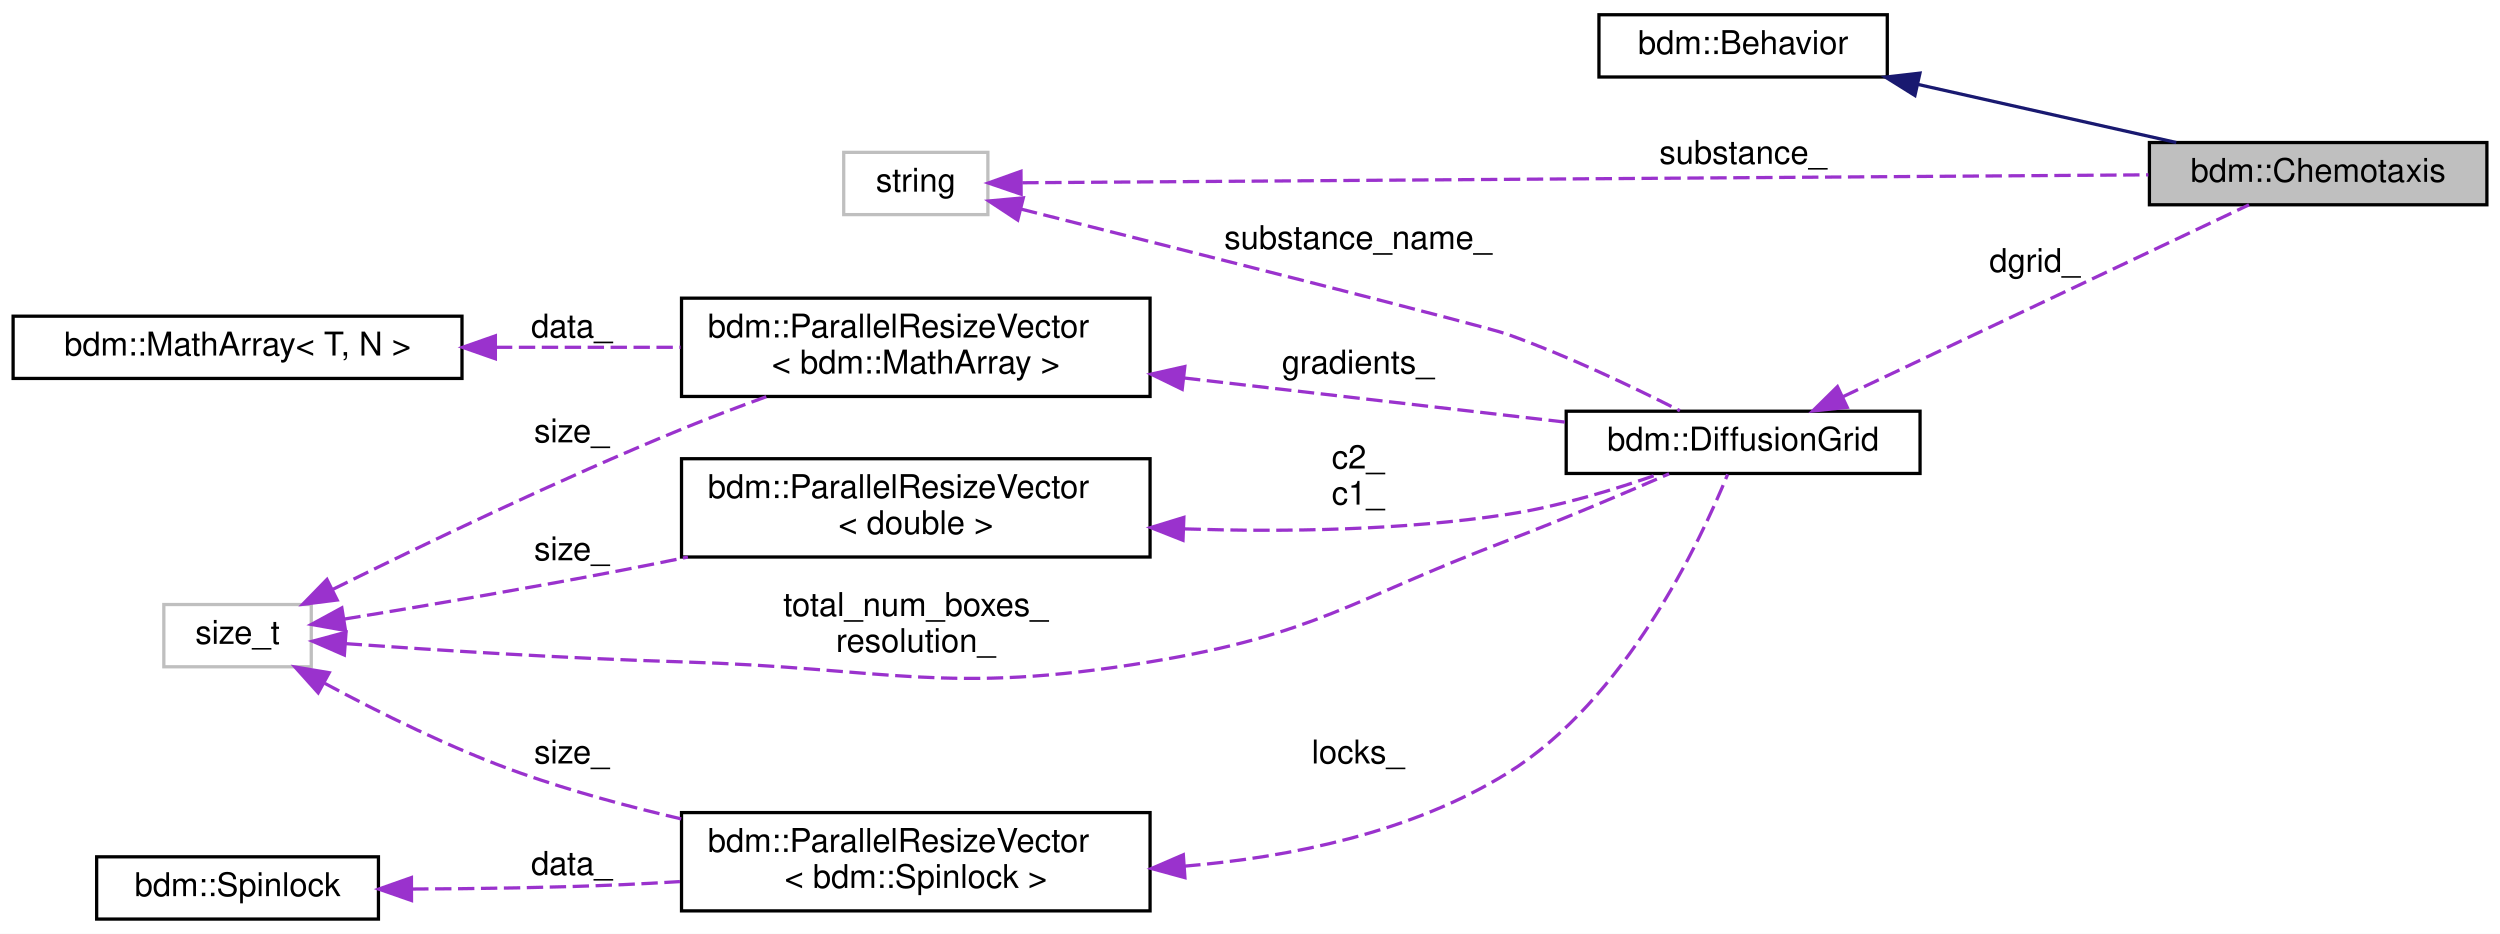
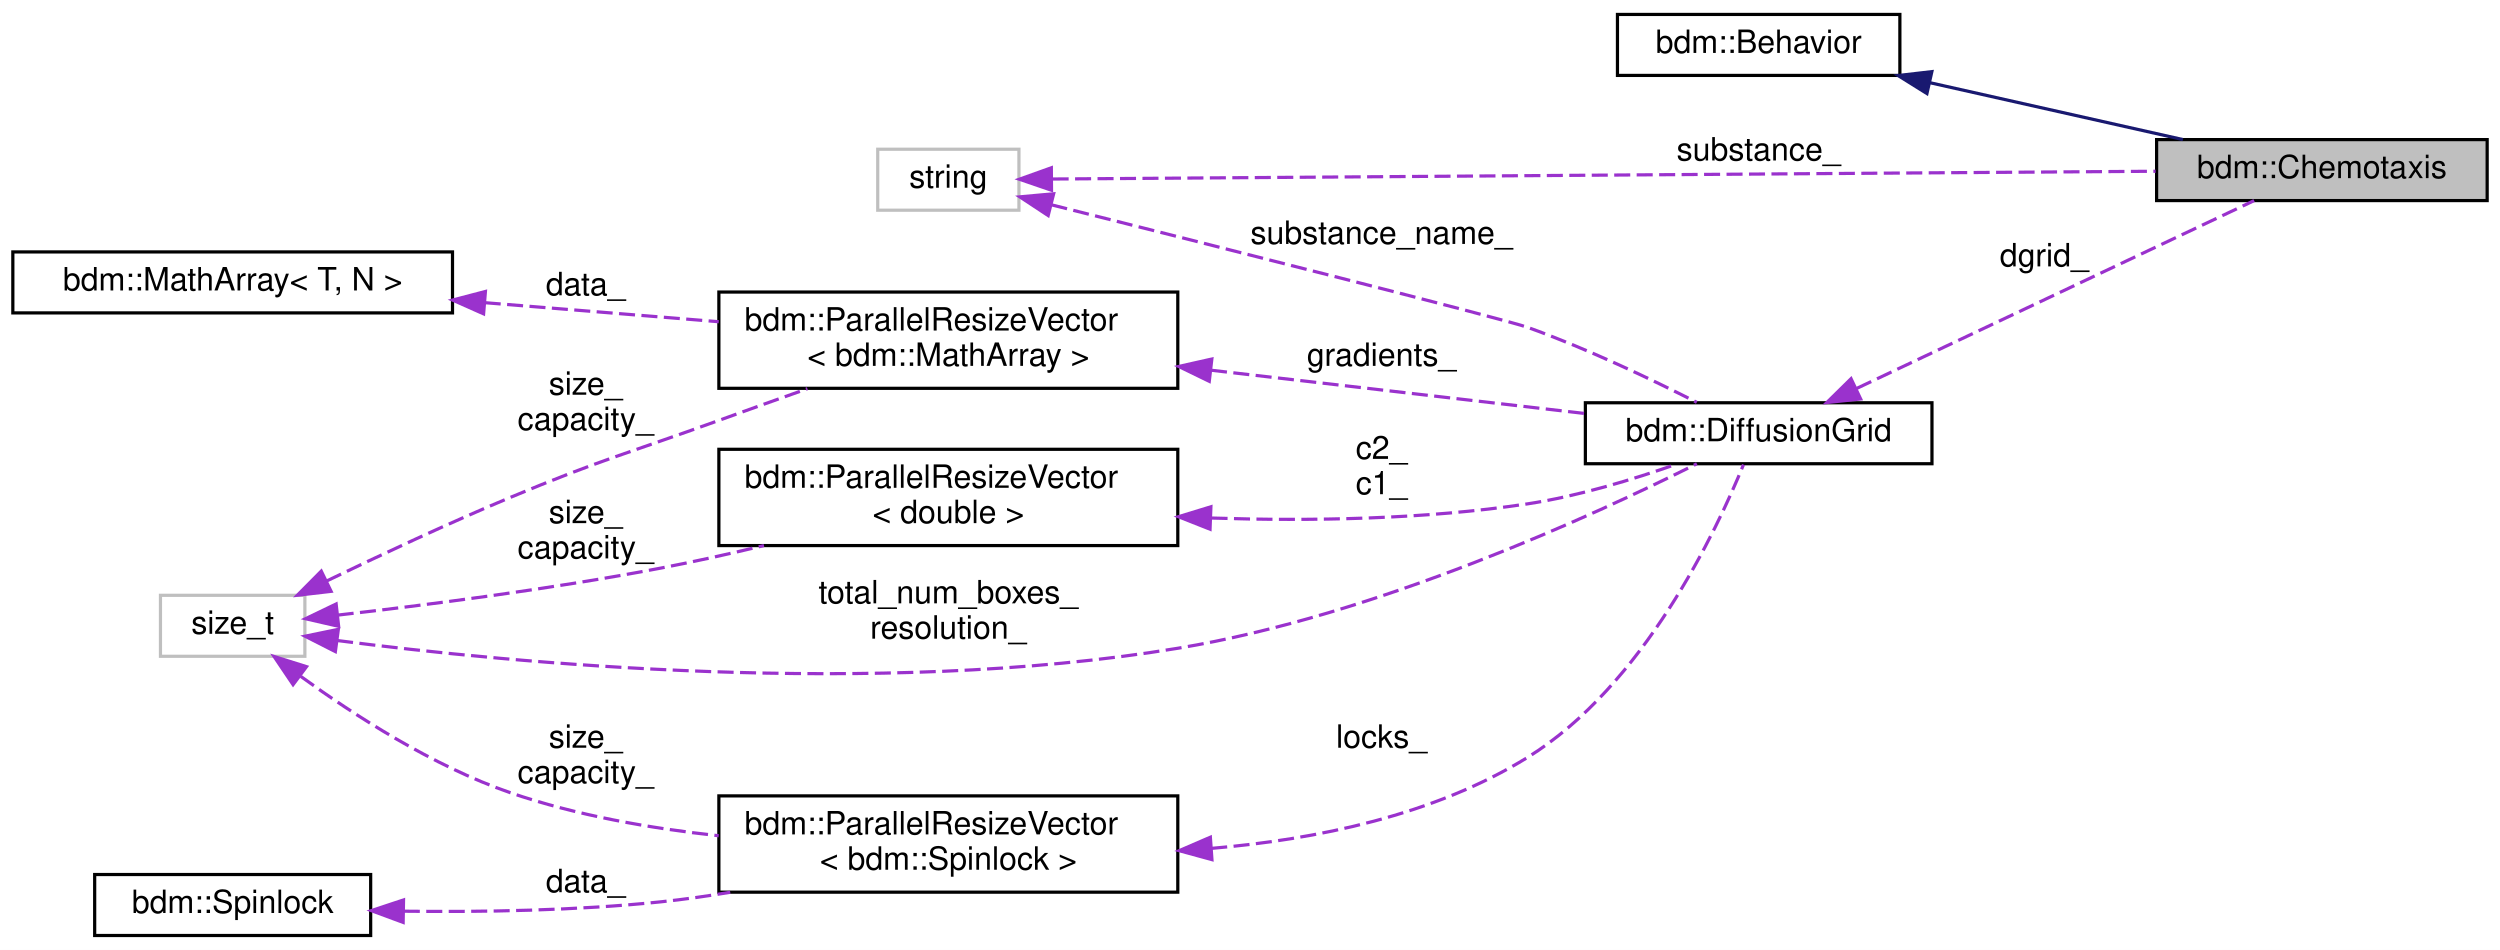
- <svg xmlns="http://www.w3.org/2000/svg" xmlns:xlink="http://www.w3.org/1999/xlink" width="763pt" height="285pt" viewBox="0.00 0.00 763.00 285.00">
-   <g id="graph0" class="graph" transform="scale(1 1) rotate(0) translate(4 281)">
-     <polygon fill="white" stroke="transparent" points="-4,4 -4,-281 759,-281 759,4 -4,4" />
+ <svg xmlns="http://www.w3.org/2000/svg" xmlns:xlink="http://www.w3.org/1999/xlink" width="779pt" height="296pt" viewBox="0.00 0.00 779.00 296.00">
+   <g id="graph0" class="graph" transform="scale(1 1) rotate(0) translate(4 292)">
+     <polygon fill="white" stroke="transparent" points="-4,4 -4,-292 775,-292 775,4 -4,4" />
    <g id="node1" class="node">
      <g id="a_node1">
        <a xlink:title="Move cells along the diffusion gradient (from low concentration to high)">
-           <polygon fill="#bfbfbf" stroke="black" points="652,-218.5 652,-237.5 755,-237.5 755,-218.5 652,-218.5" />
-           <text text-anchor="middle" x="703.5" y="-225.5" font-family="Helvetica,sans-Serif" font-size="10.00">bdm::Chemotaxis</text>
+           <polygon fill="#bfbfbf" stroke="black" points="668,-229.5 668,-248.5 771,-248.5 771,-229.5 668,-229.5" />
+           <text text-anchor="middle" x="719.5" y="-236.5" font-family="Helvetica,sans-Serif" font-size="10.00">bdm::Chemotaxis</text>
        </a>
      </g>
    </g>
    <g id="node2" class="node">
      <g id="a_node2">
        <a xlink:href="classbdm_1_1Behavior.html" target="_top" xlink:title=" ">
-           <polygon fill="white" stroke="black" points="484,-257.5 484,-276.5 572,-276.5 572,-257.5 484,-257.5" />
-           <text text-anchor="middle" x="528" y="-264.5" font-family="Helvetica,sans-Serif" font-size="10.00">bdm::Behavior</text>
+           <polygon fill="white" stroke="black" points="500,-268.5 500,-287.5 588,-287.5 588,-268.5 500,-268.5" />
+           <text text-anchor="middle" x="544" y="-275.5" font-family="Helvetica,sans-Serif" font-size="10.00">bdm::Behavior</text>
        </a>
      </g>
    </g>
    <g id="edge1" class="edge">
-       <path fill="none" stroke="midnightblue" d="M581.23,-255.26C606.48,-249.58 636.39,-242.86 660.19,-237.51" />
-       <polygon fill="midnightblue" stroke="midnightblue" points="580.43,-251.85 571.44,-257.46 581.97,-258.68 580.43,-251.85" />
+       <path fill="none" stroke="midnightblue" d="M597.23,-266.26C622.48,-260.58 652.39,-253.86 676.19,-248.51" />
+       <polygon fill="midnightblue" stroke="midnightblue" points="596.43,-262.85 587.44,-268.46 597.97,-269.68 596.43,-262.85" />
    </g>
    <g id="node3" class="node">
      <g id="a_node3">
        <a xlink:href="classbdm_1_1DiffusionGrid.html" target="_top" xlink:title=" ">
-           <polygon fill="white" stroke="black" points="474,-136.5 474,-155.5 582,-155.5 582,-136.5 474,-136.5" />
-           <text text-anchor="middle" x="528" y="-143.5" font-family="Helvetica,sans-Serif" font-size="10.00">bdm::DiffusionGrid</text>
+           <polygon fill="white" stroke="black" points="490,-147.5 490,-166.5 598,-166.5 598,-147.5 490,-147.5" />
+           <text text-anchor="middle" x="544" y="-154.5" font-family="Helvetica,sans-Serif" font-size="10.00">bdm::DiffusionGrid</text>
        </a>
      </g>
    </g>
    <g id="edge2" class="edge">
-       <path fill="none" stroke="#9a32cd" stroke-dasharray="5,2" d="M558.55,-159.97C593.84,-176.64 651.91,-204.09 682.39,-218.49" />
-       <polygon fill="#9a32cd" stroke="#9a32cd" points="559.78,-156.68 549.24,-155.57 556.79,-163 559.78,-156.68" />
-       <text text-anchor="middle" x="617" y="-198" font-family="Helvetica,sans-Serif" font-size="10.00"> dgrid_</text>
+       <path fill="none" stroke="#9a32cd" stroke-dasharray="5,2" d="M574.55,-170.97C609.84,-187.64 667.91,-215.09 698.39,-229.49" />
+       <polygon fill="#9a32cd" stroke="#9a32cd" points="575.78,-167.68 565.24,-166.57 572.79,-174 575.78,-167.68" />
+       <text text-anchor="middle" x="633" y="-209" font-family="Helvetica,sans-Serif" font-size="10.00"> dgrid_</text>
    </g>
    <g id="node4" class="node">
      <g id="a_node4">
        <a xlink:href="classbdm_1_1ParallelResizeVector.html" target="_top" xlink:title=" ">
-           <polygon fill="white" stroke="black" points="204,-160 204,-190 347,-190 347,-160 204,-160" />
-           <text text-anchor="start" x="212" y="-178" font-family="Helvetica,sans-Serif" font-size="10.00">bdm::ParallelResizeVector</text>
-           <text text-anchor="middle" x="275.5" y="-167" font-family="Helvetica,sans-Serif" font-size="10.00">&lt; bdm::MathArray &gt;</text>
+           <polygon fill="white" stroke="black" points="220,-171 220,-201 363,-201 363,-171 220,-171" />
+           <text text-anchor="start" x="228" y="-189" font-family="Helvetica,sans-Serif" font-size="10.00">bdm::ParallelResizeVector</text>
+           <text text-anchor="middle" x="291.5" y="-178" font-family="Helvetica,sans-Serif" font-size="10.00">&lt; bdm::MathArray &gt;</text>
        </a>
      </g>
    </g>
    <g id="edge3" class="edge">
-       <path fill="none" stroke="#9a32cd" stroke-dasharray="5,2" d="M357.35,-165.64C395.54,-161.22 440.05,-156.07 473.9,-152.15" />
-       <polygon fill="#9a32cd" stroke="#9a32cd" points="356.81,-162.18 347.28,-166.81 357.61,-169.13 356.81,-162.18" />
-       <text text-anchor="middle" x="410.5" y="-167" font-family="Helvetica,sans-Serif" font-size="10.00"> gradients_</text>
+       <path fill="none" stroke="#9a32cd" stroke-dasharray="5,2" d="M373.35,-176.64C411.54,-172.22 456.05,-167.07 489.9,-163.15" />
+       <polygon fill="#9a32cd" stroke="#9a32cd" points="372.81,-173.18 363.28,-177.81 373.61,-180.13 372.81,-173.18" />
+       <text text-anchor="middle" x="426.5" y="-178" font-family="Helvetica,sans-Serif" font-size="10.00"> gradients_</text>
    </g>
    <g id="node5" class="node">
      <g id="a_node5">
        <a xlink:href="classbdm_1_1MathArray.html" target="_top" xlink:title=" ">
-           <polygon fill="white" stroke="black" points="0,-165.5 0,-184.5 137,-184.5 137,-165.5 0,-165.5" />
-           <text text-anchor="middle" x="68.5" y="-172.5" font-family="Helvetica,sans-Serif" font-size="10.00">bdm::MathArray&lt; T, N &gt;</text>
+           <polygon fill="white" stroke="black" points="0,-194.5 0,-213.5 137,-213.5 137,-194.5 0,-194.5" />
+           <text text-anchor="middle" x="68.5" y="-201.5" font-family="Helvetica,sans-Serif" font-size="10.00">bdm::MathArray&lt; T, N &gt;</text>
        </a>
      </g>
    </g>
    <g id="edge4" class="edge">
-       <path fill="none" stroke="#9a32cd" stroke-dasharray="5,2" d="M147.35,-175C165.87,-175 185.53,-175 203.71,-175" />
-       <polygon fill="#9a32cd" stroke="#9a32cd" points="147.19,-171.5 137.19,-175 147.19,-178.5 147.19,-171.5" />
-       <text text-anchor="middle" x="170.5" y="-178" font-family="Helvetica,sans-Serif" font-size="10.00"> data_</text>
+       <path fill="none" stroke="#9a32cd" stroke-dasharray="5,2" d="M147.03,-197.69C170.76,-195.75 196.72,-193.64 219.96,-191.75" />
+       <polygon fill="#9a32cd" stroke="#9a32cd" points="146.69,-194.2 137.01,-198.5 147.26,-201.18 146.69,-194.2" />
+       <text text-anchor="middle" x="178.5" y="-200" font-family="Helvetica,sans-Serif" font-size="10.00"> data_</text>
    </g>
    <g id="node6" class="node">
      <g id="a_node6">
        <a xlink:title=" ">
-           <polygon fill="white" stroke="#bfbfbf" points="46,-77.5 46,-96.5 91,-96.5 91,-77.5 46,-77.5" />
-           <text text-anchor="middle" x="68.5" y="-84.5" font-family="Helvetica,sans-Serif" font-size="10.00">size_t</text>
+           <polygon fill="white" stroke="#bfbfbf" points="46,-87.5 46,-106.5 91,-106.5 91,-87.5 46,-87.5" />
+           <text text-anchor="middle" x="68.5" y="-94.5" font-family="Helvetica,sans-Serif" font-size="10.00">size_t</text>
        </a>
      </g>
    </g>
    <g id="edge12" class="edge">
-       <path fill="none" stroke="#9a32cd" stroke-dasharray="5,2" d="M101.5,-84.56C128.74,-82.61 168.91,-80.04 204,-79 267.53,-77.11 284.29,-68.65 347,-79 397.48,-87.33 408.18,-97.81 456,-116 472.76,-122.38 491.43,-130.3 505.41,-136.4" />
-       <polygon fill="#9a32cd" stroke="#9a32cd" points="101.1,-81.08 91.38,-85.3 101.61,-88.06 101.1,-81.08" />
-       <text text-anchor="middle" x="275.5" y="-93" font-family="Helvetica,sans-Serif" font-size="10.00"> total_num_boxes_</text>
-       <text text-anchor="middle" x="275.5" y="-82" font-family="Helvetica,sans-Serif" font-size="10.00">resolution_</text>
+       <path fill="none" stroke="#9a32cd" stroke-dasharray="5,2" d="M101.04,-92.42C155.09,-85.42 268.71,-74.43 363,-90 424.85,-100.21 492.93,-131.56 524.74,-147.49" />
+       <polygon fill="#9a32cd" stroke="#9a32cd" points="100.5,-88.96 91.05,-93.76 101.43,-95.9 100.5,-88.96" />
+       <text text-anchor="middle" x="291.5" y="-104" font-family="Helvetica,sans-Serif" font-size="10.00"> total_num_boxes_</text>
+       <text text-anchor="middle" x="291.5" y="-93" font-family="Helvetica,sans-Serif" font-size="10.00">resolution_</text>
    </g>
    <g id="edge5" class="edge">
-       <path fill="none" stroke="#9a32cd" stroke-dasharray="5,2" d="M97.61,-101.15C124.58,-114.48 166.61,-134.66 204,-150 212.29,-153.4 221.23,-156.79 229.87,-159.92" />
-       <polygon fill="#9a32cd" stroke="#9a32cd" points="98.91,-97.88 88.39,-96.56 95.79,-104.15 98.91,-97.88" />
-       <text text-anchor="middle" x="170.5" y="-146" font-family="Helvetica,sans-Serif" font-size="10.00"> size_</text>
+       <path fill="none" stroke="#9a32cd" stroke-dasharray="5,2" d="M97.77,-110.96C114.3,-118.93 135.66,-128.92 155,-137 183.42,-148.87 191.04,-150.52 220,-161 228.91,-164.23 238.48,-167.65 247.59,-170.88" />
+       <polygon fill="#9a32cd" stroke="#9a32cd" points="99.17,-107.74 88.65,-106.52 96.11,-114.04 99.17,-107.74" />
+       <text text-anchor="middle" x="178.5" y="-169" font-family="Helvetica,sans-Serif" font-size="10.00"> size_</text>
+       <text text-anchor="middle" x="178.5" y="-158" font-family="Helvetica,sans-Serif" font-size="10.00">capacity_</text>
    </g>
    <g id="node8" class="node">
      <g id="a_node8">
        <a xlink:href="classbdm_1_1ParallelResizeVector.html" target="_top" xlink:title=" ">
-           <polygon fill="white" stroke="black" points="204,-3 204,-33 347,-33 347,-3 204,-3" />
-           <text text-anchor="start" x="212" y="-21" font-family="Helvetica,sans-Serif" font-size="10.00">bdm::ParallelResizeVector</text>
-           <text text-anchor="middle" x="275.5" y="-10" font-family="Helvetica,sans-Serif" font-size="10.00">&lt; bdm::Spinlock &gt;</text>
+           <polygon fill="white" stroke="black" points="220,-14 220,-44 363,-44 363,-14 220,-14" />
+           <text text-anchor="start" x="228" y="-32" font-family="Helvetica,sans-Serif" font-size="10.00">bdm::ParallelResizeVector</text>
+           <text text-anchor="middle" x="291.5" y="-21" font-family="Helvetica,sans-Serif" font-size="10.00">&lt; bdm::Spinlock &gt;</text>
        </a>
      </g>
    </g>
    <g id="edge9" class="edge">
-       <path fill="none" stroke="#9a32cd" stroke-dasharray="5,2" d="M95.1,-72.45C111.74,-63.5 134.14,-52.36 155,-45 170.54,-39.51 187.63,-34.87 203.9,-31.07" />
-       <polygon fill="#9a32cd" stroke="#9a32cd" points="93.11,-69.55 86.03,-77.43 96.48,-75.69 93.11,-69.55" />
-       <text text-anchor="middle" x="170.5" y="-48" font-family="Helvetica,sans-Serif" font-size="10.00"> size_</text>
+       <path fill="none" stroke="#9a32cd" stroke-dasharray="5,2" d="M89.73,-81.23C106.31,-69.19 130.89,-53.31 155,-45 175.49,-37.94 198.64,-33.88 219.94,-31.58" />
+       <polygon fill="#9a32cd" stroke="#9a32cd" points="87.32,-78.66 81.4,-87.44 91.51,-84.27 87.32,-78.66" />
+       <text text-anchor="middle" x="178.5" y="-59" font-family="Helvetica,sans-Serif" font-size="10.00"> size_</text>
+       <text text-anchor="middle" x="178.5" y="-48" font-family="Helvetica,sans-Serif" font-size="10.00">capacity_</text>
    </g>
    <g id="node10" class="node">
      <g id="a_node10">
        <a xlink:href="classbdm_1_1ParallelResizeVector.html" target="_top" xlink:title=" ">
-           <polygon fill="white" stroke="black" points="204,-111 204,-141 347,-141 347,-111 204,-111" />
-           <text text-anchor="start" x="212" y="-129" font-family="Helvetica,sans-Serif" font-size="10.00">bdm::ParallelResizeVector</text>
-           <text text-anchor="middle" x="275.5" y="-118" font-family="Helvetica,sans-Serif" font-size="10.00">&lt; double &gt;</text>
+           <polygon fill="white" stroke="black" points="220,-122 220,-152 363,-152 363,-122 220,-122" />
+           <text text-anchor="start" x="228" y="-140" font-family="Helvetica,sans-Serif" font-size="10.00">bdm::ParallelResizeVector</text>
+           <text text-anchor="middle" x="291.5" y="-129" font-family="Helvetica,sans-Serif" font-size="10.00">&lt; double &gt;</text>
        </a>
      </g>
    </g>
    <g id="edge11" class="edge">
-       <path fill="none" stroke="#9a32cd" stroke-dasharray="5,2" d="M101.1,-92.06C124.57,-95.91 157.34,-101.47 186,-107 192.48,-108.25 199.22,-109.6 205.95,-110.99" />
-       <polygon fill="#9a32cd" stroke="#9a32cd" points="101.45,-88.57 91.02,-90.42 100.33,-95.48 101.45,-88.57" />
-       <text text-anchor="middle" x="170.5" y="-110" font-family="Helvetica,sans-Serif" font-size="10.00"> size_</text>
+       <path fill="none" stroke="#9a32cd" stroke-dasharray="5,2" d="M101.21,-100.33C128.15,-103.39 167.78,-108.44 202,-115 212.42,-117 223.44,-119.45 234.05,-122" />
+       <polygon fill="#9a32cd" stroke="#9a32cd" points="101.52,-96.84 91.19,-99.21 100.74,-103.8 101.52,-96.84" />
+       <text text-anchor="middle" x="178.5" y="-129" font-family="Helvetica,sans-Serif" font-size="10.00"> size_</text>
+       <text text-anchor="middle" x="178.5" y="-118" font-family="Helvetica,sans-Serif" font-size="10.00">capacity_</text>
    </g>
    <g id="node7" class="node">
      <g id="a_node7">
        <a xlink:title=" ">
-           <polygon fill="white" stroke="#bfbfbf" points="253.5,-215.5 253.5,-234.5 297.5,-234.5 297.5,-215.5 253.5,-215.5" />
-           <text text-anchor="middle" x="275.5" y="-222.5" font-family="Helvetica,sans-Serif" font-size="10.00">string</text>
+           <polygon fill="white" stroke="#bfbfbf" points="269.5,-226.5 269.5,-245.5 313.5,-245.5 313.5,-226.5 269.5,-226.5" />
+           <text text-anchor="middle" x="291.5" y="-233.5" font-family="Helvetica,sans-Serif" font-size="10.00">string</text>
        </a>
      </g>
    </g>
    <g id="edge13" class="edge">
-       <path fill="none" stroke="#9a32cd" stroke-dasharray="5,2" d="M307.99,-225.22C381.07,-225.74 562.68,-227.02 651.69,-227.64" />
-       <polygon fill="#9a32cd" stroke="#9a32cd" points="307.65,-221.72 297.63,-225.15 307.6,-228.72 307.65,-221.72" />
-       <text text-anchor="middle" x="528" y="-231" font-family="Helvetica,sans-Serif" font-size="10.00"> substance_</text>
+       <path fill="none" stroke="#9a32cd" stroke-dasharray="5,2" d="M323.99,-236.22C397.07,-236.74 578.68,-238.02 667.69,-238.64" />
+       <polygon fill="#9a32cd" stroke="#9a32cd" points="323.65,-232.72 313.63,-236.15 323.6,-239.72 323.65,-232.72" />
+       <text text-anchor="middle" x="544" y="-242" font-family="Helvetica,sans-Serif" font-size="10.00"> substance_</text>
    </g>
    <g id="edge6" class="edge">
-       <path fill="none" stroke="#9a32cd" stroke-dasharray="5,2" d="M307.64,-217.18C357.14,-204.72 448.95,-181.52 456,-179 474.43,-172.42 494.59,-162.8 508.71,-155.64" />
-       <polygon fill="#9a32cd" stroke="#9a32cd" points="306.61,-213.83 297.77,-219.66 308.32,-220.62 306.61,-213.83" />
-       <text text-anchor="middle" x="410.5" y="-205" font-family="Helvetica,sans-Serif" font-size="10.00"> substance_name_</text>
+       <path fill="none" stroke="#9a32cd" stroke-dasharray="5,2" d="M323.64,-228.18C373.14,-215.72 464.95,-192.52 472,-190 490.43,-183.42 510.59,-173.8 524.71,-166.64" />
+       <polygon fill="#9a32cd" stroke="#9a32cd" points="322.61,-224.83 313.77,-230.66 324.32,-231.62 322.61,-224.83" />
+       <text text-anchor="middle" x="426.5" y="-216" font-family="Helvetica,sans-Serif" font-size="10.00"> substance_name_</text>
    </g>
    <g id="edge7" class="edge">
-       <path fill="none" stroke="#9a32cd" stroke-dasharray="5,2" d="M357.41,-16.64C390.07,-19.4 426.85,-26.98 456,-45 492.1,-67.32 514.83,-115.53 523.28,-136.23" />
-       <polygon fill="#9a32cd" stroke="#9a32cd" points="357.64,-13.14 347.42,-15.93 357.15,-20.13 357.64,-13.14" />
-       <text text-anchor="middle" x="410.5" y="-48" font-family="Helvetica,sans-Serif" font-size="10.00"> locks_</text>
+       <path fill="none" stroke="#9a32cd" stroke-dasharray="5,2" d="M373.41,-27.64C406.07,-30.4 442.85,-37.98 472,-56 508.1,-78.32 530.83,-126.53 539.28,-147.23" />
+       <polygon fill="#9a32cd" stroke="#9a32cd" points="373.64,-24.14 363.42,-26.93 373.15,-31.13 373.64,-24.14" />
+       <text text-anchor="middle" x="426.5" y="-59" font-family="Helvetica,sans-Serif" font-size="10.00"> locks_</text>
    </g>
    <g id="node9" class="node">
      <g id="a_node9">
        <a xlink:href="classbdm_1_1Spinlock.html" target="_top" xlink:title=" ">
          <polygon fill="white" stroke="black" points="25.5,-0.5 25.5,-19.5 111.5,-19.5 111.5,-0.5 25.5,-0.5" />
          <text text-anchor="middle" x="68.5" y="-7.5" font-family="Helvetica,sans-Serif" font-size="10.00">bdm::Spinlock</text>
        </a>
      </g>
    </g>
    <g id="edge8" class="edge">
-       <path fill="none" stroke="#9a32cd" stroke-dasharray="5,2" d="M121.78,-9.67C141.87,-9.74 165.01,-10.08 186,-11 191.7,-11.25 197.6,-11.57 203.52,-11.94" />
-       <polygon fill="#9a32cd" stroke="#9a32cd" points="121.59,-6.17 111.58,-9.65 121.57,-13.17 121.59,-6.17" />
-       <text text-anchor="middle" x="170.5" y="-14" font-family="Helvetica,sans-Serif" font-size="10.00"> data_</text>
+       <path fill="none" stroke="#9a32cd" stroke-dasharray="5,2" d="M121.82,-8.07C146.25,-7.77 175.67,-8.25 202,-11 209.02,-11.73 216.3,-12.76 223.54,-13.97" />
+       <polygon fill="#9a32cd" stroke="#9a32cd" points="121.62,-4.58 111.69,-8.25 121.74,-11.58 121.62,-4.58" />
+       <text text-anchor="middle" x="178.5" y="-14" font-family="Helvetica,sans-Serif" font-size="10.00"> data_</text>
    </g>
    <g id="edge10" class="edge">
-       <path fill="none" stroke="#9a32cd" stroke-dasharray="5,2" d="M357.51,-119.58C388.48,-118.57 424.02,-119.16 456,-124 471.82,-126.4 488.97,-131.63 502.46,-136.39" />
-       <polygon fill="#9a32cd" stroke="#9a32cd" points="357.05,-116.1 347.19,-119.99 357.32,-123.09 357.05,-116.1" />
-       <text text-anchor="middle" x="410.5" y="-138" font-family="Helvetica,sans-Serif" font-size="10.00"> c2_</text>
-       <text text-anchor="middle" x="410.5" y="-127" font-family="Helvetica,sans-Serif" font-size="10.00">c1_</text>
+       <path fill="none" stroke="#9a32cd" stroke-dasharray="5,2" d="M373.51,-130.58C404.48,-129.57 440.02,-130.16 472,-135 487.82,-137.4 504.97,-142.63 518.46,-147.39" />
+       <polygon fill="#9a32cd" stroke="#9a32cd" points="373.05,-127.1 363.19,-130.99 373.32,-134.09 373.05,-127.1" />
+       <text text-anchor="middle" x="426.5" y="-149" font-family="Helvetica,sans-Serif" font-size="10.00"> c2_</text>
+       <text text-anchor="middle" x="426.5" y="-138" font-family="Helvetica,sans-Serif" font-size="10.00">c1_</text>
    </g>
  </g>
</svg>
